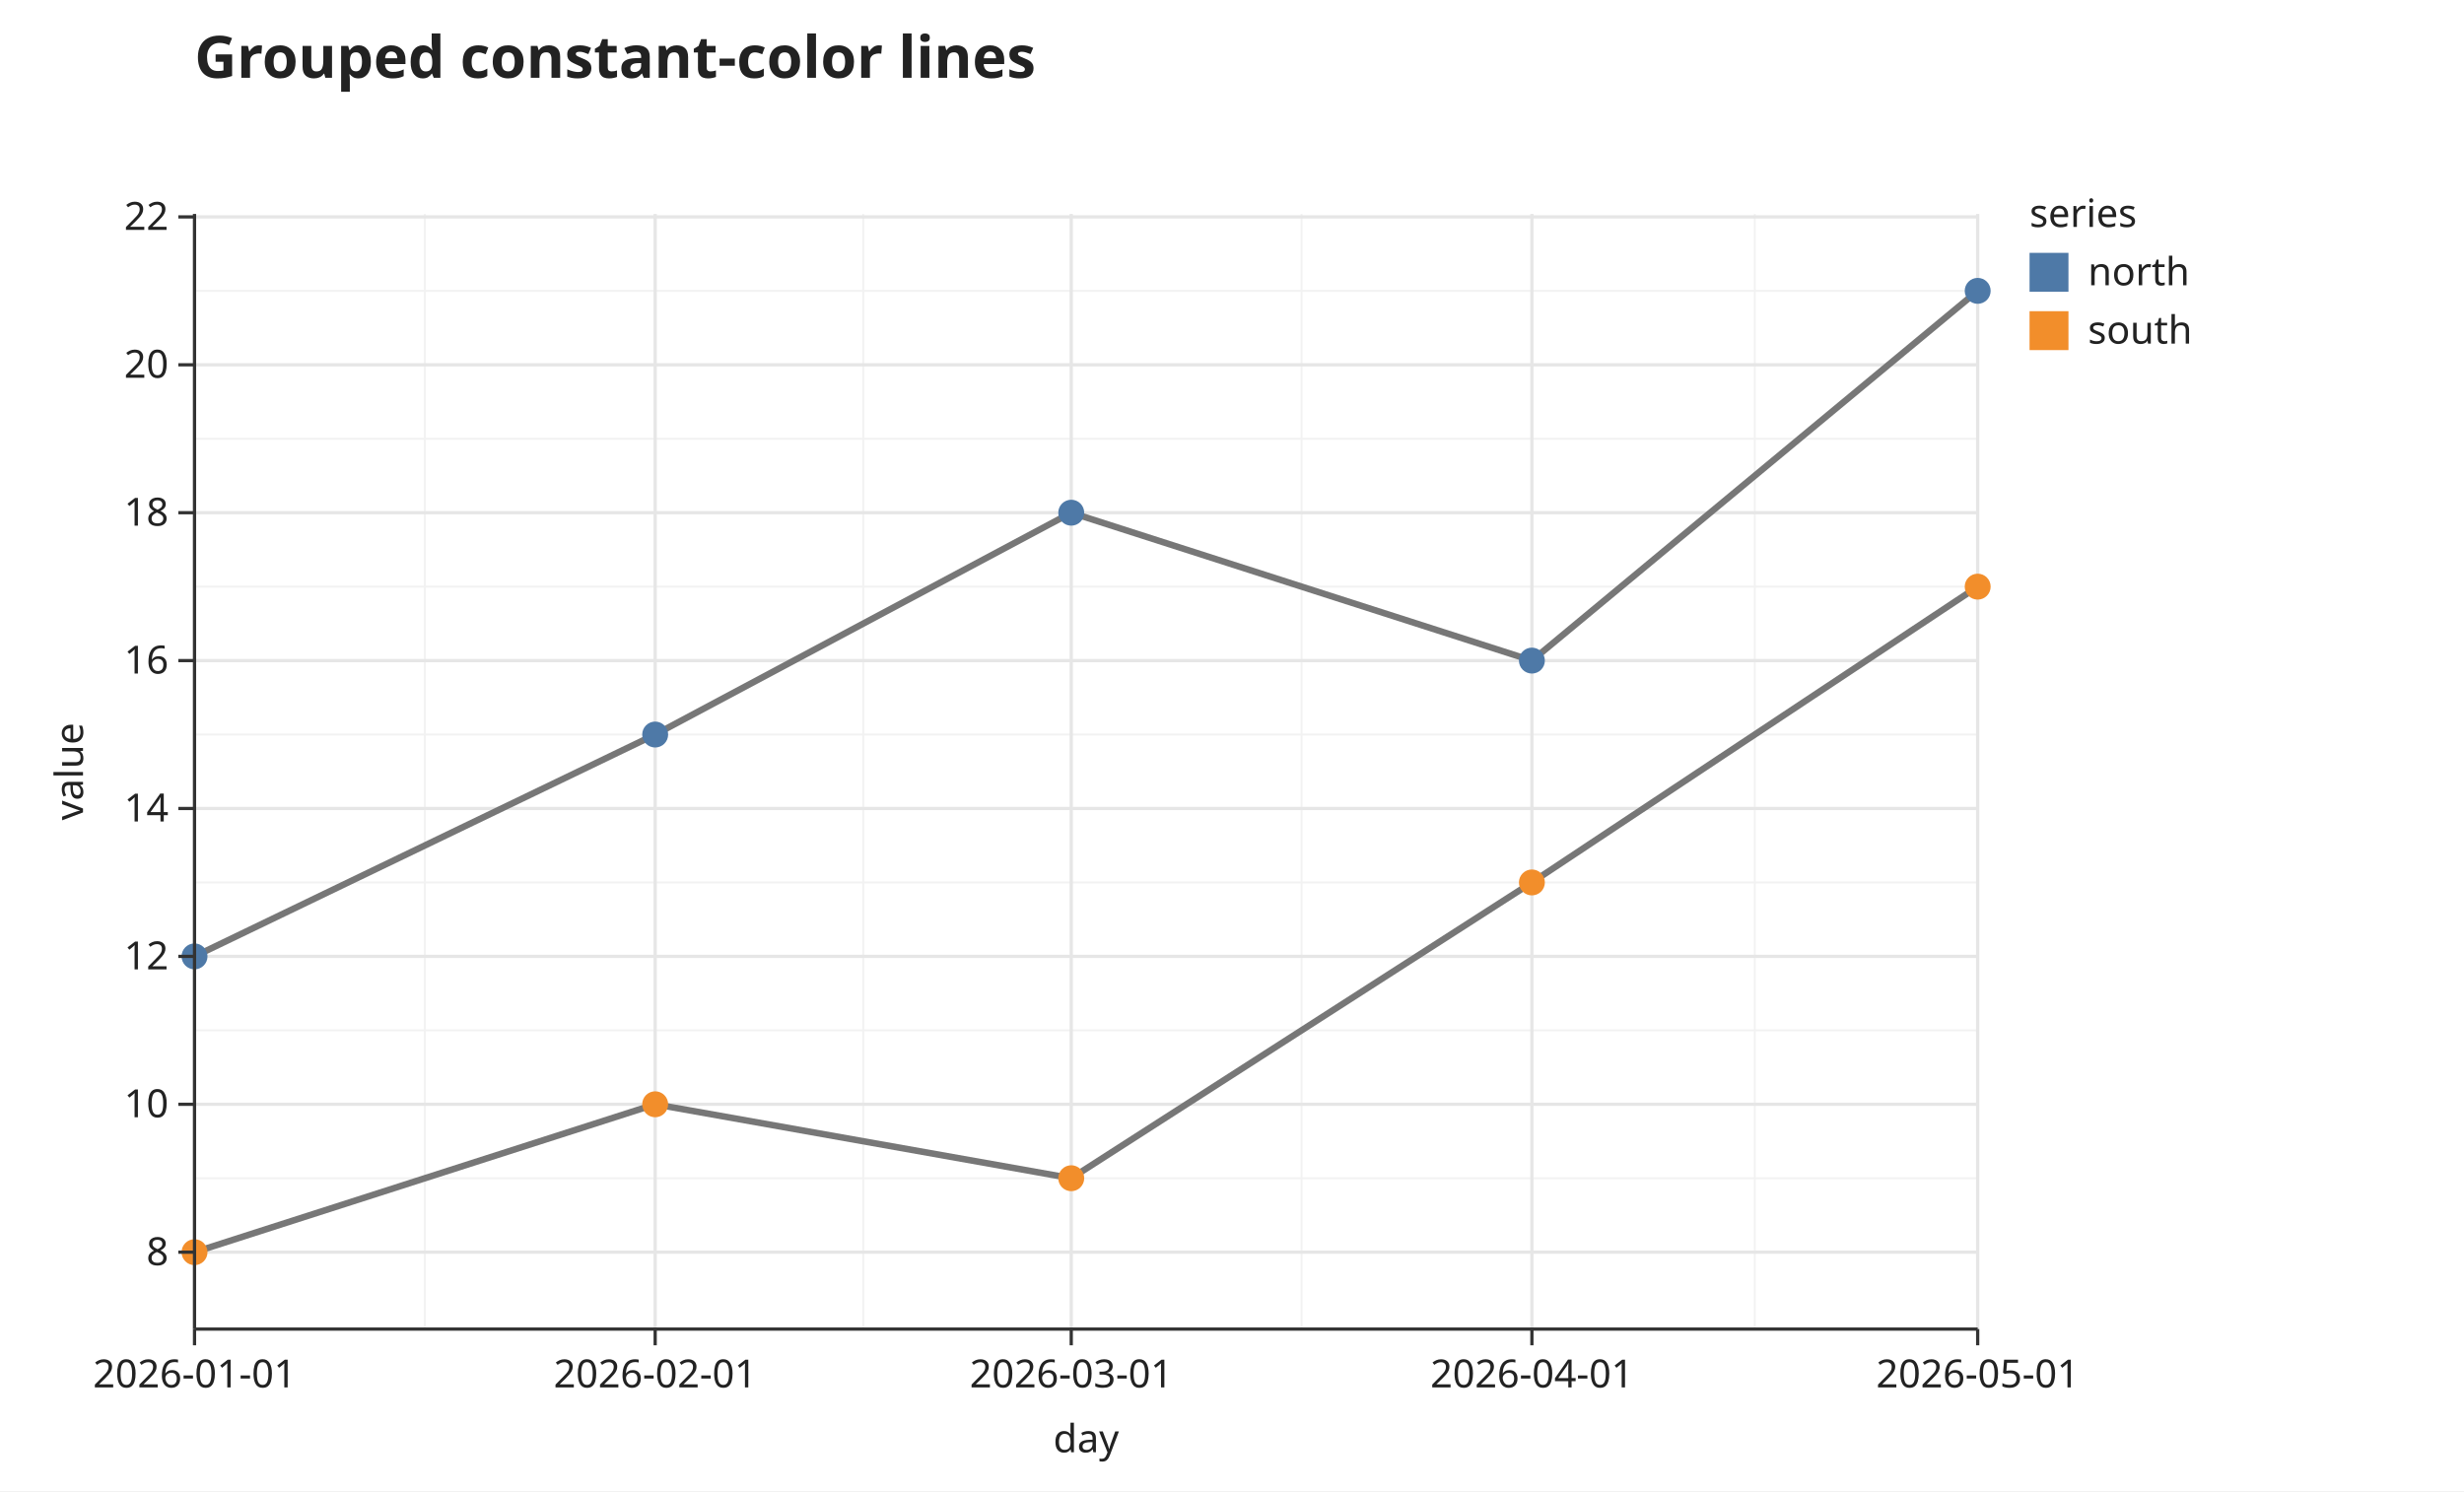
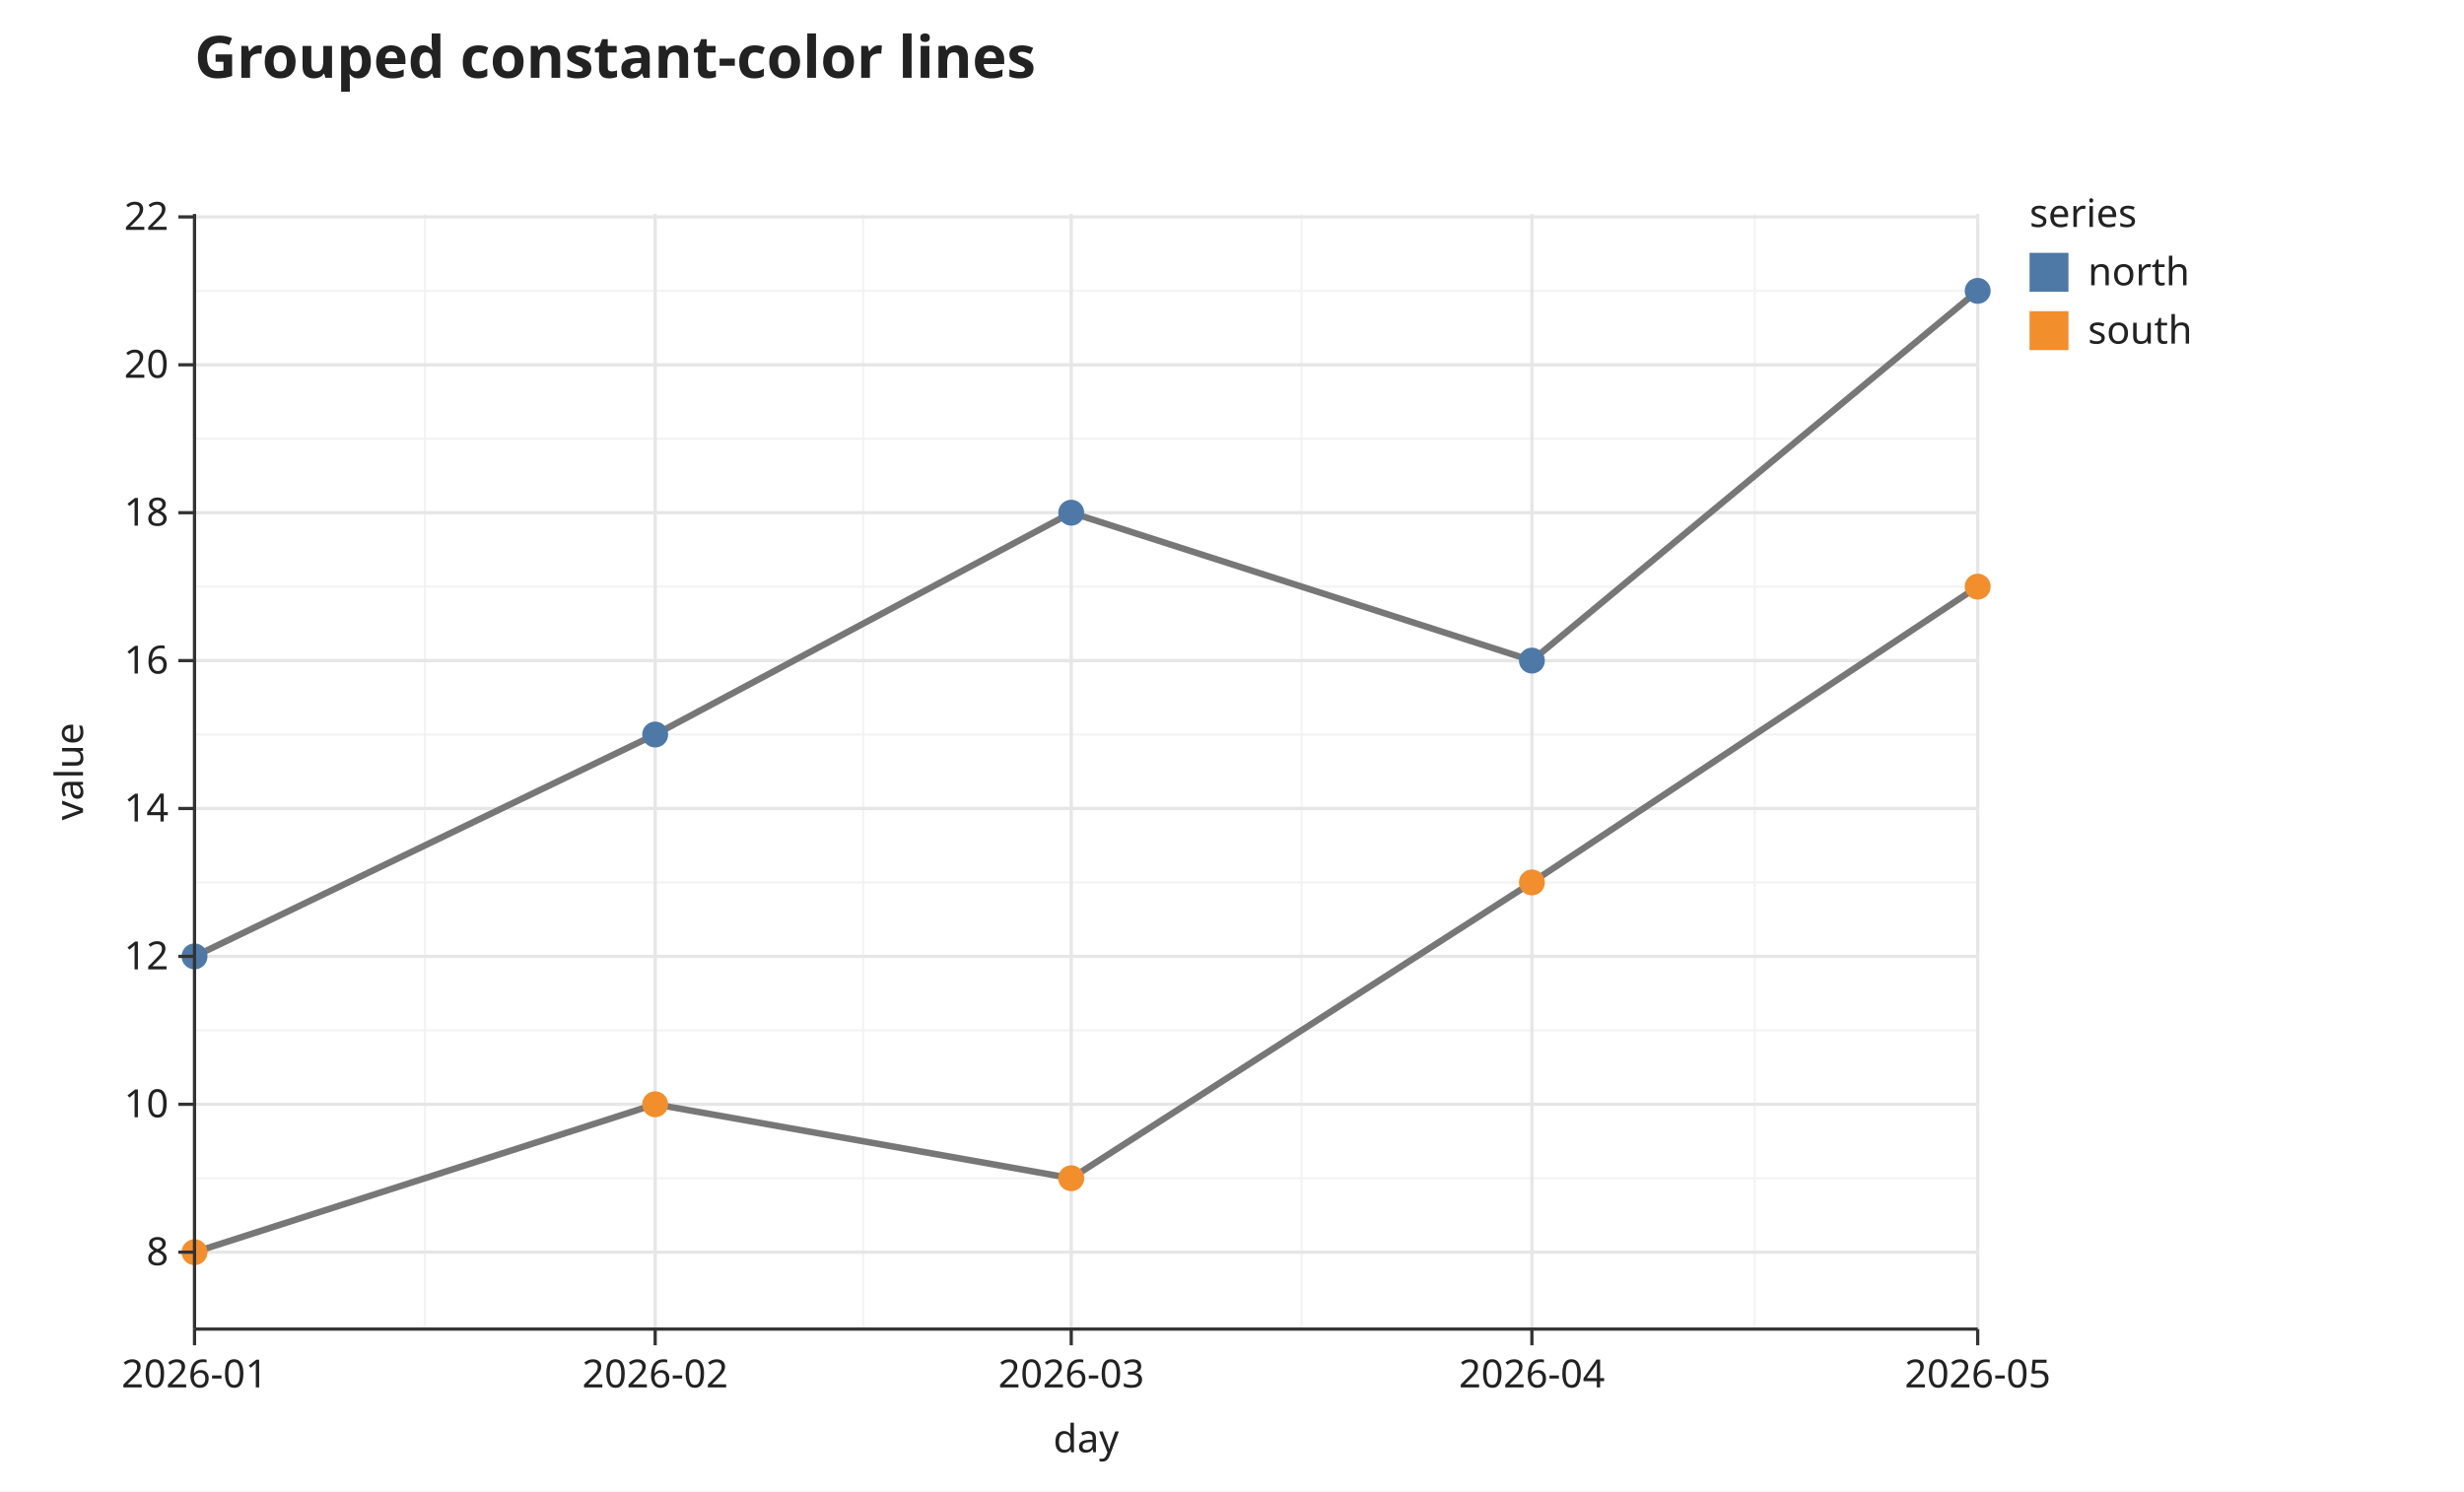
<svg xmlns="http://www.w3.org/2000/svg" width="760" height="460" viewBox="0 0 760 460" role="img" aria-label="Grouped constant-color lines">
  <rect class="algraf-background" x="0" y="0" width="760" height="460" fill="#ffffff" />
  <text class="algraf-title" x="60" y="24" font-family="system-ui, sans-serif" font-size="18" font-weight="600" fill="#222222">Grouped constant-color lines</text>
  <rect class="algraf-plot-area" x="60" y="66" width="550" height="344" fill="#ffffff" />
  <g class="algraf-grid">
    <line x1="131.042" y1="66" x2="131.042" y2="410" stroke="#f2f2f2" stroke-width="0.6" />
    <line x1="266.25" y1="66" x2="266.25" y2="410" stroke="#f2f2f2" stroke-width="0.6" />
    <line x1="401.458" y1="66" x2="401.458" y2="410" stroke="#f2f2f2" stroke-width="0.6" />
    <line x1="541.25" y1="66" x2="541.25" y2="410" stroke="#f2f2f2" stroke-width="0.6" />
    <line x1="60" y1="363.464" x2="610" y2="363.464" stroke="#f2f2f2" stroke-width="0.6" />
    <line x1="60" y1="317.841" x2="610" y2="317.841" stroke="#f2f2f2" stroke-width="0.6" />
    <line x1="60" y1="272.218" x2="610" y2="272.218" stroke="#f2f2f2" stroke-width="0.6" />
    <line x1="60" y1="226.594" x2="610" y2="226.594" stroke="#f2f2f2" stroke-width="0.6" />
    <line x1="60" y1="180.971" x2="610" y2="180.971" stroke="#f2f2f2" stroke-width="0.6" />
    <line x1="60" y1="135.347" x2="610" y2="135.347" stroke="#f2f2f2" stroke-width="0.6" />
    <line x1="60" y1="89.724" x2="610" y2="89.724" stroke="#f2f2f2" stroke-width="0.6" />
    <line x1="60" y1="66" x2="60" y2="410" stroke="#e6e6e6" stroke-width="1" />
    <line x1="202.083" y1="66" x2="202.083" y2="410" stroke="#e6e6e6" stroke-width="1" />
    <line x1="330.417" y1="66" x2="330.417" y2="410" stroke="#e6e6e6" stroke-width="1" />
    <line x1="472.5" y1="66" x2="472.5" y2="410" stroke="#e6e6e6" stroke-width="1" />
    <line x1="610" y1="66" x2="610" y2="410" stroke="#e6e6e6" stroke-width="1" />
    <line x1="60" y1="386.276" x2="610" y2="386.276" stroke="#e6e6e6" stroke-width="1" />
    <line x1="60" y1="340.653" x2="610" y2="340.653" stroke="#e6e6e6" stroke-width="1" />
    <line x1="60" y1="295.029" x2="610" y2="295.029" stroke="#e6e6e6" stroke-width="1" />
    <line x1="60" y1="249.406" x2="610" y2="249.406" stroke="#e6e6e6" stroke-width="1" />
    <line x1="60" y1="203.782" x2="610" y2="203.782" stroke="#e6e6e6" stroke-width="1" />
    <line x1="60" y1="158.159" x2="610" y2="158.159" stroke="#e6e6e6" stroke-width="1" />
    <line x1="60" y1="112.536" x2="610" y2="112.536" stroke="#e6e6e6" stroke-width="1" />
    <line x1="60" y1="66.912" x2="610" y2="66.912" stroke="#e6e6e6" stroke-width="1" />
  </g>
  <g class="algraf-layer algraf-geom-line">
    <path d="M60 295.029 L202.083 226.594 L330.417 158.159 L472.5 203.782 L610 89.724" fill="none" stroke="#777777" stroke-width="2" opacity="1" />
    <path d="M60 386.276 L202.083 340.653 L330.417 363.464 L472.5 272.218 L610 180.971" fill="none" stroke="#777777" stroke-width="2" opacity="1" />
  </g>
  <g class="algraf-layer algraf-geom-point">
    <circle cx="60" cy="295.029" r="4" fill="#4E79A7" opacity="1" />
    <circle cx="202.083" cy="226.594" r="4" fill="#4E79A7" opacity="1" />
    <circle cx="330.417" cy="158.159" r="4" fill="#4E79A7" opacity="1" />
    <circle cx="472.5" cy="203.782" r="4" fill="#4E79A7" opacity="1" />
    <circle cx="610" cy="89.724" r="4" fill="#4E79A7" opacity="1" />
    <circle cx="60" cy="386.276" r="4" fill="#F28E2B" opacity="1" />
    <circle cx="202.083" cy="340.653" r="4" fill="#F28E2B" opacity="1" />
    <circle cx="330.417" cy="363.464" r="4" fill="#F28E2B" opacity="1" />
    <circle cx="472.5" cy="272.218" r="4" fill="#F28E2B" opacity="1" />
    <circle cx="610" cy="180.971" r="4" fill="#F28E2B" opacity="1" />
  </g>
  <g class="algraf-axes">
    <line x1="60" y1="410" x2="610" y2="410" stroke="#333333" stroke-width="1" />
    <line x1="60" y1="410" x2="60" y2="415" stroke="#333333" stroke-width="1" />
-     <text x="60" y="428" text-anchor="middle" font-family="system-ui, sans-serif" font-size="12" fill="#222222">2026-01-01</text>
+     <text x="60" y="428" text-anchor="middle" font-family="system-ui, sans-serif" font-size="12" fill="#222222">2026-01</text>
    <line x1="202.083" y1="410" x2="202.083" y2="415" stroke="#333333" stroke-width="1" />
-     <text x="202.083" y="428" text-anchor="middle" font-family="system-ui, sans-serif" font-size="12" fill="#222222">2026-02-01</text>
+     <text x="202.083" y="428" text-anchor="middle" font-family="system-ui, sans-serif" font-size="12" fill="#222222">2026-02</text>
    <line x1="330.417" y1="410" x2="330.417" y2="415" stroke="#333333" stroke-width="1" />
-     <text x="330.417" y="428" text-anchor="middle" font-family="system-ui, sans-serif" font-size="12" fill="#222222">2026-03-01</text>
+     <text x="330.417" y="428" text-anchor="middle" font-family="system-ui, sans-serif" font-size="12" fill="#222222">2026-03</text>
    <line x1="472.5" y1="410" x2="472.5" y2="415" stroke="#333333" stroke-width="1" />
-     <text x="472.5" y="428" text-anchor="middle" font-family="system-ui, sans-serif" font-size="12" fill="#222222">2026-04-01</text>
+     <text x="472.5" y="428" text-anchor="middle" font-family="system-ui, sans-serif" font-size="12" fill="#222222">2026-04</text>
    <line x1="610" y1="410" x2="610" y2="415" stroke="#333333" stroke-width="1" />
-     <text x="610" y="428" text-anchor="middle" font-family="system-ui, sans-serif" font-size="12" fill="#222222">2026-05-01</text>
+     <text x="610" y="428" text-anchor="middle" font-family="system-ui, sans-serif" font-size="12" fill="#222222">2026-05</text>
    <text x="335" y="448" text-anchor="middle" font-family="system-ui, sans-serif" font-size="12" fill="#222222">day</text>
    <line x1="60" y1="66" x2="60" y2="410" stroke="#333333" stroke-width="1" />
    <line x1="55" y1="386.276" x2="60" y2="386.276" stroke="#333333" stroke-width="1" />
    <text x="52" y="390.276" text-anchor="end" font-family="system-ui, sans-serif" font-size="12" fill="#222222">8</text>
    <line x1="55" y1="340.653" x2="60" y2="340.653" stroke="#333333" stroke-width="1" />
    <text x="52" y="344.653" text-anchor="end" font-family="system-ui, sans-serif" font-size="12" fill="#222222">10</text>
    <line x1="55" y1="295.029" x2="60" y2="295.029" stroke="#333333" stroke-width="1" />
    <text x="52" y="299.029" text-anchor="end" font-family="system-ui, sans-serif" font-size="12" fill="#222222">12</text>
    <line x1="55" y1="249.406" x2="60" y2="249.406" stroke="#333333" stroke-width="1" />
    <text x="52" y="253.406" text-anchor="end" font-family="system-ui, sans-serif" font-size="12" fill="#222222">14</text>
    <line x1="55" y1="203.782" x2="60" y2="203.782" stroke="#333333" stroke-width="1" />
    <text x="52" y="207.782" text-anchor="end" font-family="system-ui, sans-serif" font-size="12" fill="#222222">16</text>
    <line x1="55" y1="158.159" x2="60" y2="158.159" stroke="#333333" stroke-width="1" />
    <text x="52" y="162.159" text-anchor="end" font-family="system-ui, sans-serif" font-size="12" fill="#222222">18</text>
    <line x1="55" y1="112.536" x2="60" y2="112.536" stroke="#333333" stroke-width="1" />
    <text x="52" y="116.536" text-anchor="end" font-family="system-ui, sans-serif" font-size="12" fill="#222222">20</text>
    <line x1="55" y1="66.912" x2="60" y2="66.912" stroke="#333333" stroke-width="1" />
    <text x="52" y="70.912" text-anchor="end" font-family="system-ui, sans-serif" font-size="12" fill="#222222">22</text>
    <text x="25.6" y="238" text-anchor="middle" transform="rotate(-90 25.6 238)" font-family="system-ui, sans-serif" font-size="12" fill="#222222">value</text>
  </g>
  <g class="algraf-legends">
    <text x="626" y="70" text-anchor="start" font-family="system-ui, sans-serif" font-size="12" fill="#222222">series</text>
    <rect x="626" y="78" width="12" height="12" fill="#4E79A7" />
    <text x="644" y="88" text-anchor="start" font-family="system-ui, sans-serif" font-size="12" fill="#222222">north</text>
    <rect x="626" y="96" width="12" height="12" fill="#F28E2B" />
    <text x="644" y="106" text-anchor="start" font-family="system-ui, sans-serif" font-size="12" fill="#222222">south</text>
  </g>
</svg>
